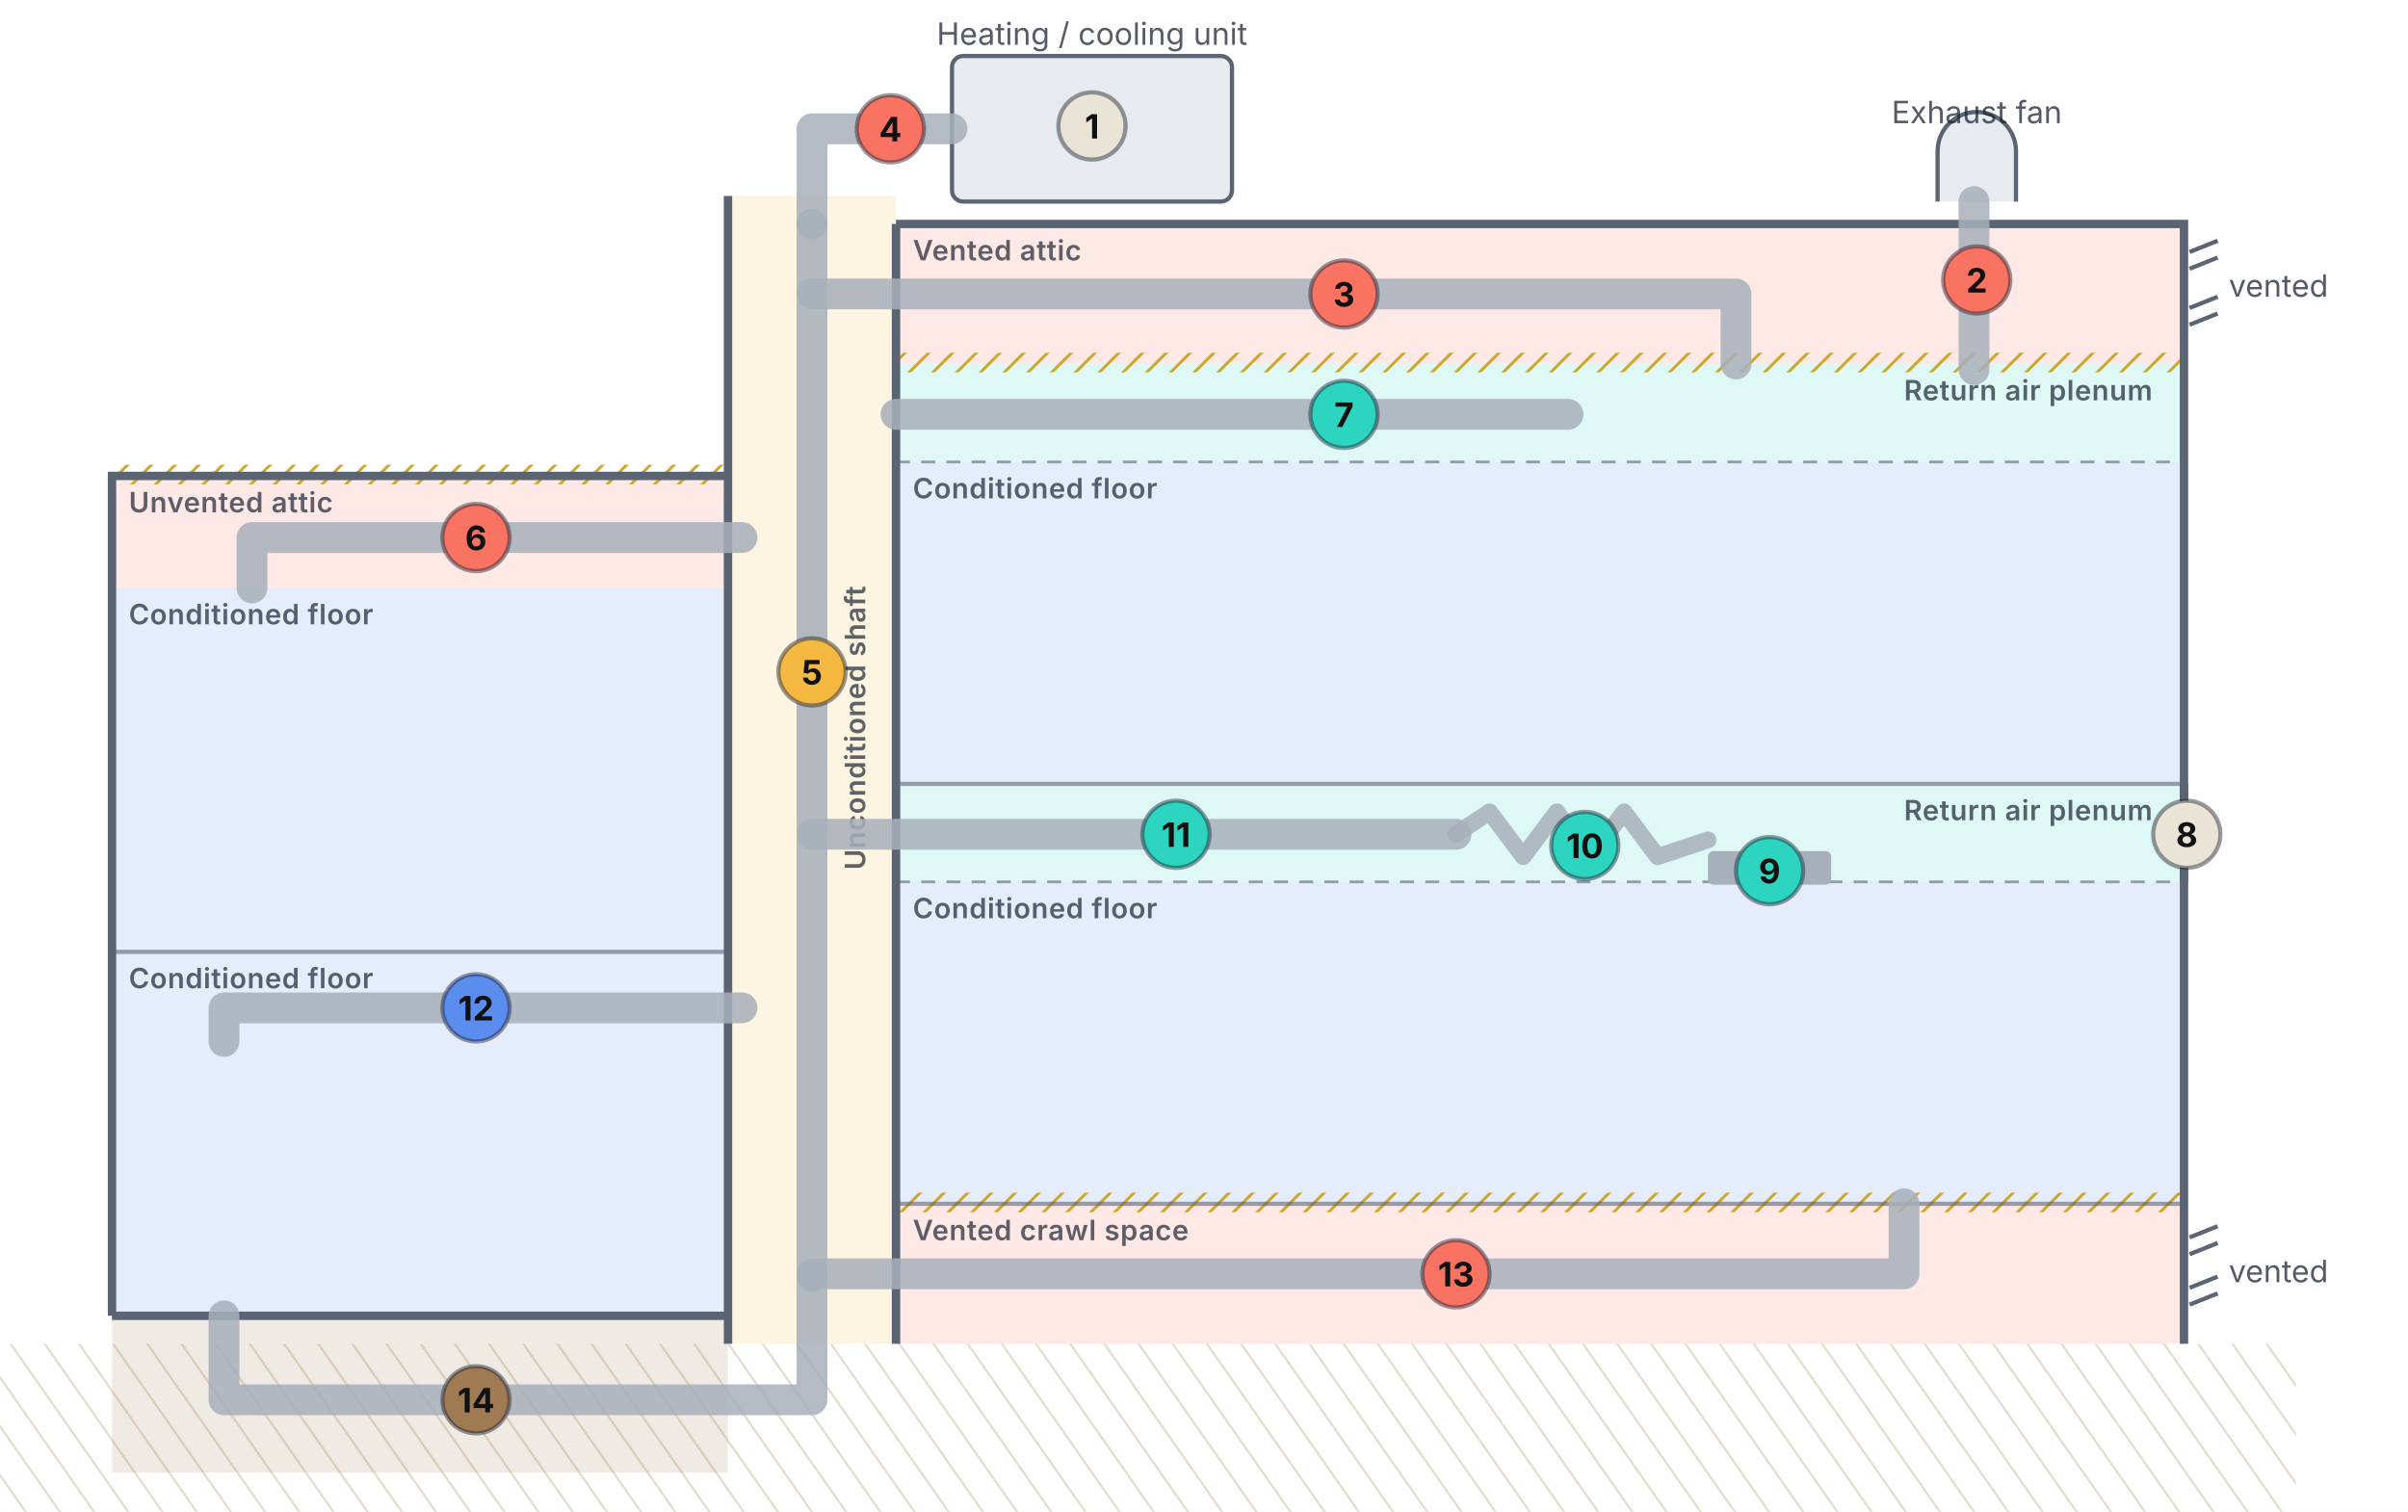
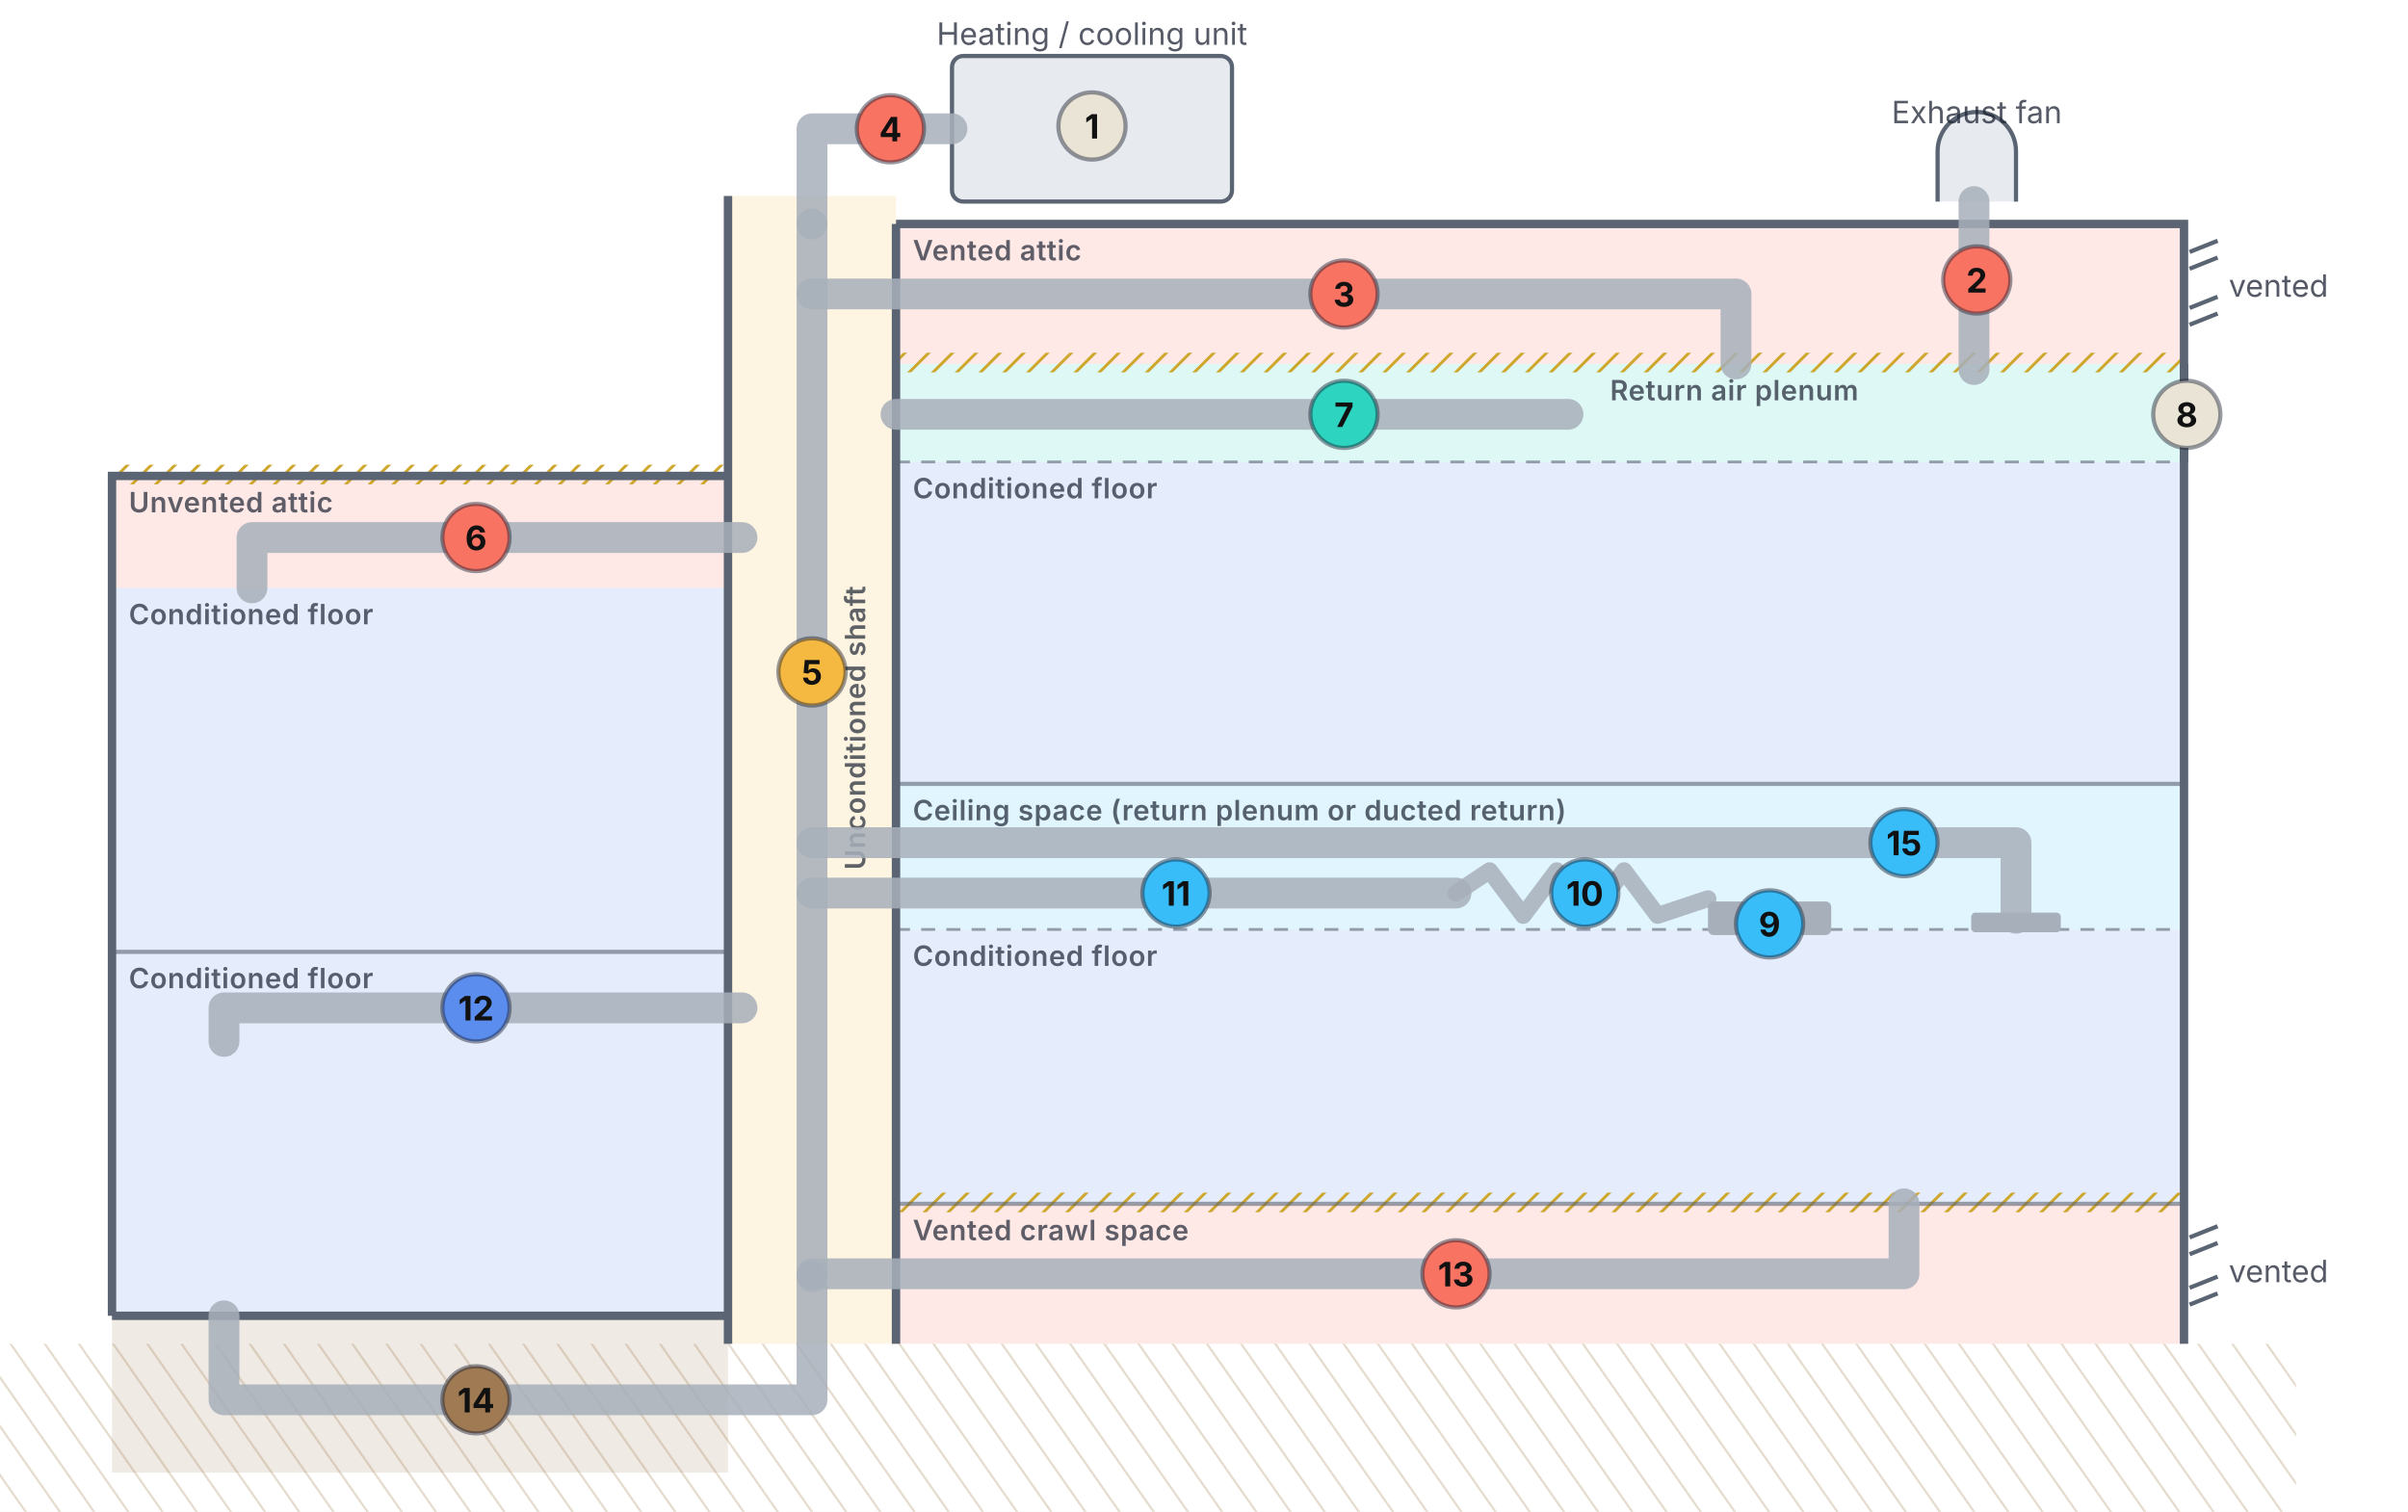
- <svg xmlns="http://www.w3.org/2000/svg" viewBox="80 40 860 540" role="img" aria-label="Building section with 14 numbered duct locations" width="860" height="540">
+ <svg xmlns="http://www.w3.org/2000/svg" viewBox="80 40 860 540" role="img" aria-label="Building section with 15 numbered duct locations" width="860" height="540">
  <style>
.g-space { font: 600 10px system-ui, -apple-system, sans-serif; fill: rgba(28,35,51,0.7); letter-spacing: 0.02em; }
.g-note { font: 11px system-ui, -apple-system, sans-serif; fill: rgba(28,35,51,0.75); }
.g-spot circle { stroke: rgba(28,35,51,0.45); stroke-width: 1.5; }
.g-spot text { font: 750 12px system-ui, -apple-system, sans-serif; fill: #111; }
.g-spot.on circle { r: 15; stroke: #1c2333; stroke-width: 3; }
</style>
  <rect x="80" y="40" width="860" height="540" fill="#ffffff" />
  <defs>
    <pattern id="g-hatch" width="6" height="6" patternUnits="userSpaceOnUse" patternTransform="rotate(45)">
      <line x1="0" y1="0" x2="0" y2="6" stroke="#c9a227" stroke-width="2" />
    </pattern>
    <pattern id="g-earth" width="10" height="10" patternUnits="userSpaceOnUse" patternTransform="rotate(-35)">
      <line x1="0" y1="0" x2="0" y2="10" stroke="#c4b49b" stroke-width="1.5" />
    </pattern>
  </defs>
  <rect x="80" y="520" width="820" height="60" fill="url(#g-earth)" opacity="0.55" />
  <rect x="120" y="510" width="220" height="56" fill="#a07a52" opacity="0.16" />
  <g>
    <rect x="400" y="120" width="460" height="50" fill="#f97362" opacity="0.16" />
    <text x="406" y="133" class="g-space">Vented attic</text>
  </g>
  <g>
    <rect x="400" y="170" width="460" height="35" fill="#2dd4bf" opacity="0.16" />
-     <text x="760" y="183" class="g-space">Return air plenum</text>
+     <text x="655" y="183" class="g-space">Return air plenum</text>
  </g>
  <g>
    <rect x="400" y="205" width="460" height="115" fill="#5b8def" opacity="0.16" />
    <text x="406" y="218" class="g-space">Conditioned floor</text>
  </g>
  <g>
-     <rect x="400" y="320" width="460" height="35" fill="#2dd4bf" opacity="0.16" />
-     <text x="760" y="333" class="g-space">Return air plenum</text>
+     <rect x="400" y="320" width="460" height="52" fill="#38bdf8" opacity="0.16" />
+     <text x="406" y="333" class="g-space">Ceiling space (return plenum or ducted return)</text>
  </g>
  <g>
-     <rect x="400" y="355" width="460" height="115" fill="#5b8def" opacity="0.16" />
-     <text x="406" y="368" class="g-space">Conditioned floor</text>
+     <rect x="400" y="372" width="460" height="98" fill="#5b8def" opacity="0.16" />
+     <text x="406" y="385" class="g-space">Conditioned floor</text>
  </g>
  <g>
    <rect x="400" y="470" width="460" height="50" fill="#f97362" opacity="0.16" />
    <text x="406" y="483" class="g-space">Vented crawl space</text>
  </g>
  <g>
    <rect x="340" y="110" width="60" height="410" fill="#f5b942" opacity="0.16" />
    <text x="389" y="300" class="g-space" transform="rotate(-90 389 300)" text-anchor="middle">Unconditioned shaft</text>
  </g>
  <g>
    <rect x="120" y="210" width="220" height="40" fill="#f97362" opacity="0.16" />
    <text x="126" y="223" class="g-space">Unvented attic</text>
  </g>
  <g>
    <rect x="120" y="250" width="220" height="130" fill="#5b8def" opacity="0.16" />
    <text x="126" y="263" class="g-space">Conditioned floor</text>
  </g>
  <g>
    <rect x="120" y="380" width="220" height="130" fill="#5b8def" opacity="0.16" />
    <text x="126" y="393" class="g-space">Conditioned floor</text>
  </g>
  <rect x="400" y="166" width="460" height="7" fill="url(#g-hatch)" />
  <rect x="120" y="206" width="220" height="7" fill="url(#g-hatch)" />
  <rect x="400" y="466" width="460" height="7" fill="url(#g-hatch)" />
  <path d="M120 510 V210 H340 M400 120 H860 V520 M120 510 H340 M340 110 V520 M400 120 V520" stroke="#5b6472" stroke-width="3" fill="none" />
  <path d="M400 320 H860 M400 470 H860 M120 380 H340" stroke="#5b6472" stroke-width="1.5" fill="none" opacity="0.6" />
-   <path d="M400 205 H860 M400 355 H860" stroke="#5b6472" stroke-width="1" stroke-dasharray="5 4" fill="none" opacity="0.6" />
+   <path d="M400 205 H860 M400 372 H860" stroke="#5b6472" stroke-width="1" stroke-dasharray="5 4" fill="none" opacity="0.6" />
  <path d="M862 130 l10 -4 M862 136 l10 -4" stroke="#5b6472" stroke-width="1.5" />
  <path d="M862 150 l10 -4 M862 156 l10 -4" stroke="#5b6472" stroke-width="1.5" />
  <path d="M862 482 l10 -4 M862 488 l10 -4" stroke="#5b6472" stroke-width="1.5" />
  <path d="M862 500 l10 -4 M862 506 l10 -4" stroke="#5b6472" stroke-width="1.5" />
  <text x="876" y="146" class="g-note">vented</text>
  <text x="876" y="498" class="g-note">vented</text>
  <rect x="420" y="60" width="100" height="52" rx="4" fill="#e7eaef" stroke="#5b6472" stroke-width="1.5" />
  <text x="470" y="56" class="g-note" text-anchor="middle">Heating / cooling unit</text>
  <path d="M772 112 v-18 a14 14 0 0 1 28 0 v18" fill="#e7eaef" stroke="#5b6472" stroke-width="1.5" />
  <text x="786" y="84" class="g-note" text-anchor="middle">Exhaust fan</text>
  <path d="M420 86 H370 V120" fill="none" stroke="#a7afba" stroke-width="11" stroke-linecap="round" stroke-linejoin="round" opacity="0.85" />
  <path d="M370 120 V496" fill="none" stroke="#a7afba" stroke-width="11" stroke-linecap="round" stroke-linejoin="round" opacity="0.85" />
  <path d="M370 145 H700 V170" fill="none" stroke="#a7afba" stroke-width="11" stroke-linecap="round" stroke-linejoin="round" opacity="0.85" />
  <path d="M785 172 V112" fill="none" stroke="#a7afba" stroke-width="11" stroke-linecap="round" stroke-linejoin="round" opacity="0.85" />
  <path d="M345 232 H170 V250" fill="none" stroke="#a7afba" stroke-width="11" stroke-linecap="round" stroke-linejoin="round" opacity="0.85" />
  <path d="M400 188 H640" fill="none" stroke="#a7afba" stroke-width="11" stroke-linecap="round" stroke-linejoin="round" opacity="0.85" />
-   <path d="M370 338 H600" fill="none" stroke="#a7afba" stroke-width="11" stroke-linecap="round" stroke-linejoin="round" opacity="0.85" />
-   <path d="M600 338 L612 330 L624 346 L636 330 L648 346 L660 330 L672 346 L690 340" fill="none" stroke="#a7afba" stroke-width="6" stroke-linecap="round" stroke-linejoin="round" opacity="0.85" />
+   <path d="M370 341 H800 V368" fill="none" stroke="#a7afba" stroke-width="11" stroke-linecap="round" stroke-linejoin="round" opacity="0.85" />
+   <path d="M370 359 H600" fill="none" stroke="#a7afba" stroke-width="11" stroke-linecap="round" stroke-linejoin="round" opacity="0.85" />
+   <path d="M600 359 L612 351 L624 367 L636 351 L648 367 L660 351 L672 367 L690 361" fill="none" stroke="#a7afba" stroke-width="6" stroke-linecap="round" stroke-linejoin="round" opacity="0.85" />
  <path d="M345 400 H160 V412" fill="none" stroke="#a7afba" stroke-width="11" stroke-linecap="round" stroke-linejoin="round" opacity="0.85" />
  <path d="M370 495 H760 V470" fill="none" stroke="#a7afba" stroke-width="11" stroke-linecap="round" stroke-linejoin="round" opacity="0.85" />
  <path d="M370 496 V540 H160 V510" fill="none" stroke="#a7afba" stroke-width="11" stroke-linecap="round" stroke-linejoin="round" opacity="0.85" />
-   <rect x="690" y="344" width="44" height="12" rx="2" fill="#a7afba" />
-   <path d="M860 320 V355" stroke="#5b6472" stroke-width="3" />
+   <rect x="690" y="362" width="44" height="12" rx="2" fill="#a7afba" />
+   <rect x="784" y="366" width="32" height="7" rx="1.5" fill="#a7afba" />
+   <path d="M860 170 V205" stroke="#5b6472" stroke-width="3" />
  <g class="g-spot " transform="translate(470 85)">
    <circle r="12" fill="#e9e4d6" />
    <text text-anchor="middle" dy="4.5">1</text>
  </g>
  <g class="g-spot " transform="translate(786 140)">
    <circle r="12" fill="#f97362" />
    <text text-anchor="middle" dy="4.5">2</text>
  </g>
  <g class="g-spot " transform="translate(560 145)">
    <circle r="12" fill="#f97362" />
    <text text-anchor="middle" dy="4.5">3</text>
  </g>
  <g class="g-spot " transform="translate(398 86)">
    <circle r="12" fill="#f97362" />
    <text text-anchor="middle" dy="4.5">4</text>
  </g>
  <g class="g-spot " transform="translate(370 280)">
    <circle r="12" fill="#f5b942" />
    <text text-anchor="middle" dy="4.5">5</text>
  </g>
  <g class="g-spot " transform="translate(250 232)">
    <circle r="12" fill="#f97362" />
    <text text-anchor="middle" dy="4.5">6</text>
  </g>
  <g class="g-spot " transform="translate(560 188)">
    <circle r="12" fill="#2dd4bf" />
    <text text-anchor="middle" dy="4.5">7</text>
  </g>
-   <g class="g-spot " transform="translate(861 338)">
+   <g class="g-spot " transform="translate(861 188)">
    <circle r="12" fill="#e9e4d6" />
    <text text-anchor="middle" dy="4.5">8</text>
  </g>
-   <g class="g-spot " transform="translate(712 351)">
-     <circle r="12" fill="#2dd4bf" />
+   <g class="g-spot " transform="translate(712 370)">
+     <circle r="12" fill="#38bdf8" />
    <text text-anchor="middle" dy="4.5">9</text>
  </g>
-   <g class="g-spot " transform="translate(646 342)">
-     <circle r="12" fill="#2dd4bf" />
+   <g class="g-spot " transform="translate(646 359)">
+     <circle r="12" fill="#38bdf8" />
    <text text-anchor="middle" dy="4.5">10</text>
  </g>
-   <g class="g-spot " transform="translate(500 338)">
-     <circle r="12" fill="#2dd4bf" />
+   <g class="g-spot " transform="translate(500 359)">
+     <circle r="12" fill="#38bdf8" />
    <text text-anchor="middle" dy="4.5">11</text>
  </g>
  <g class="g-spot " transform="translate(250 400)">
    <circle r="12" fill="#5b8def" />
    <text text-anchor="middle" dy="4.5">12</text>
  </g>
  <g class="g-spot " transform="translate(600 495)">
    <circle r="12" fill="#f97362" />
    <text text-anchor="middle" dy="4.5">13</text>
  </g>
  <g class="g-spot " transform="translate(250 540)">
    <circle r="12" fill="#a07a52" />
    <text text-anchor="middle" dy="4.5">14</text>
  </g>
+   <g class="g-spot " transform="translate(760 341)">
+     <circle r="12" fill="#38bdf8" />
+     <text text-anchor="middle" dy="4.5">15</text>
+   </g>
</svg>
